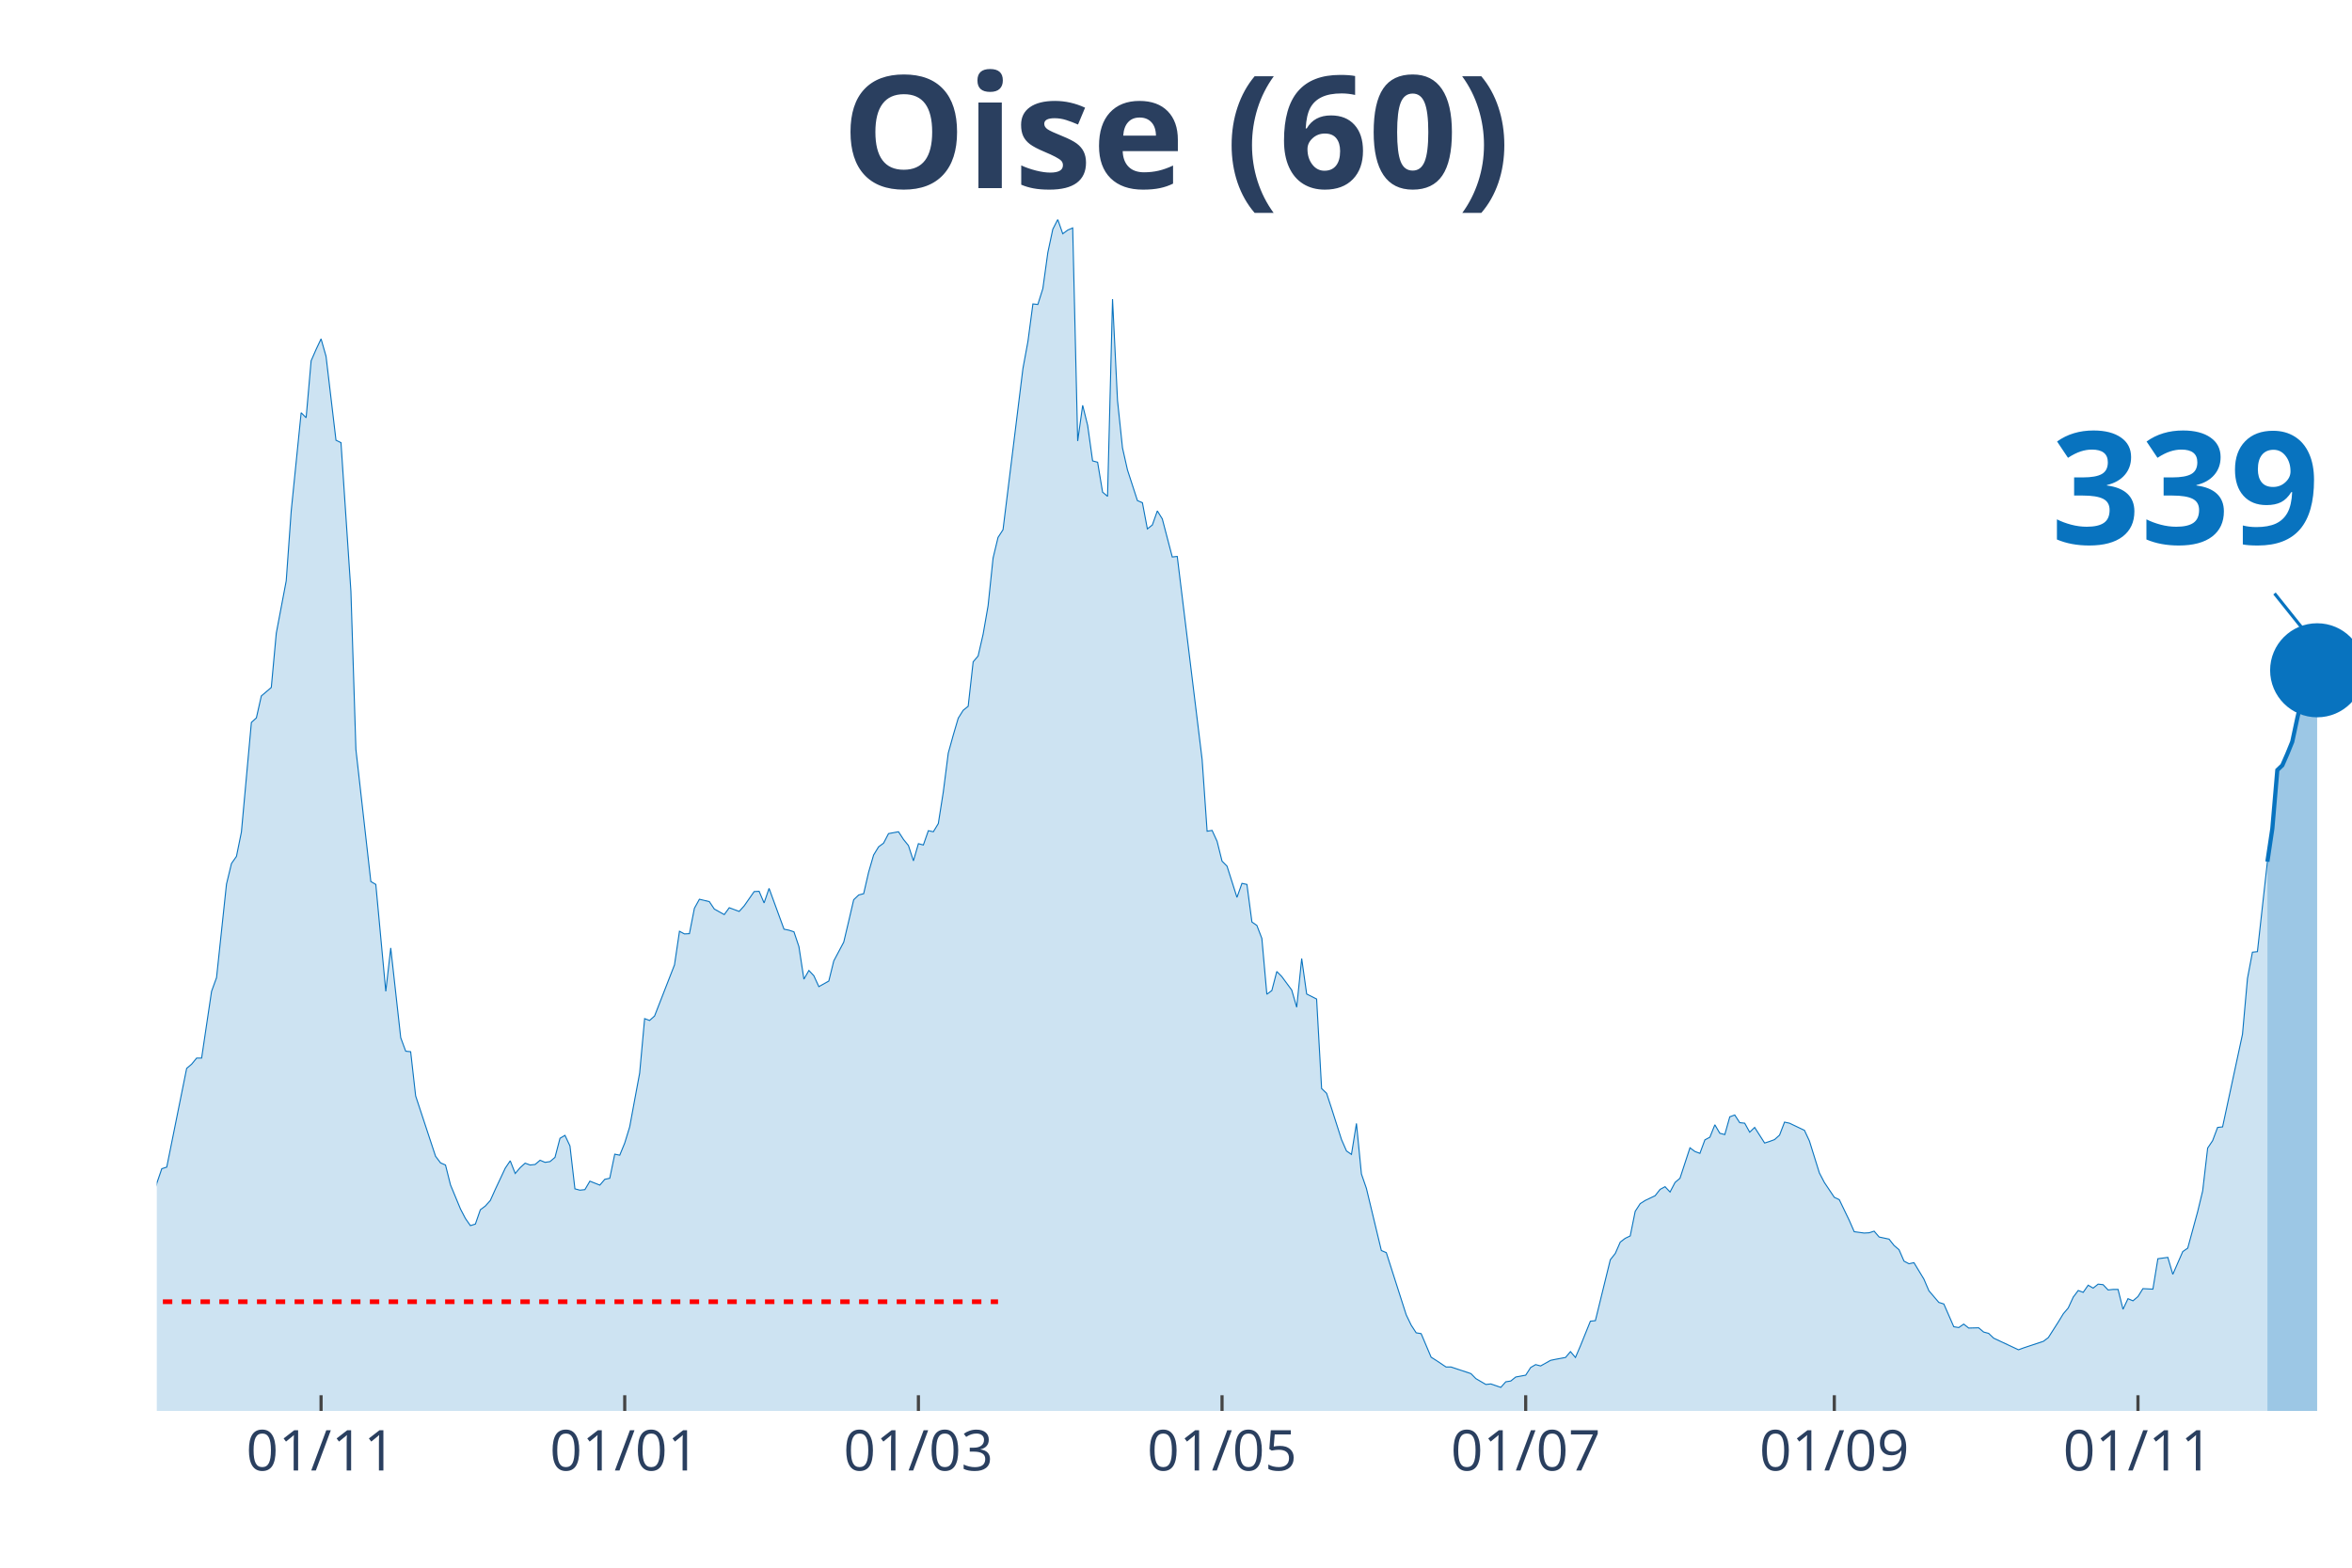
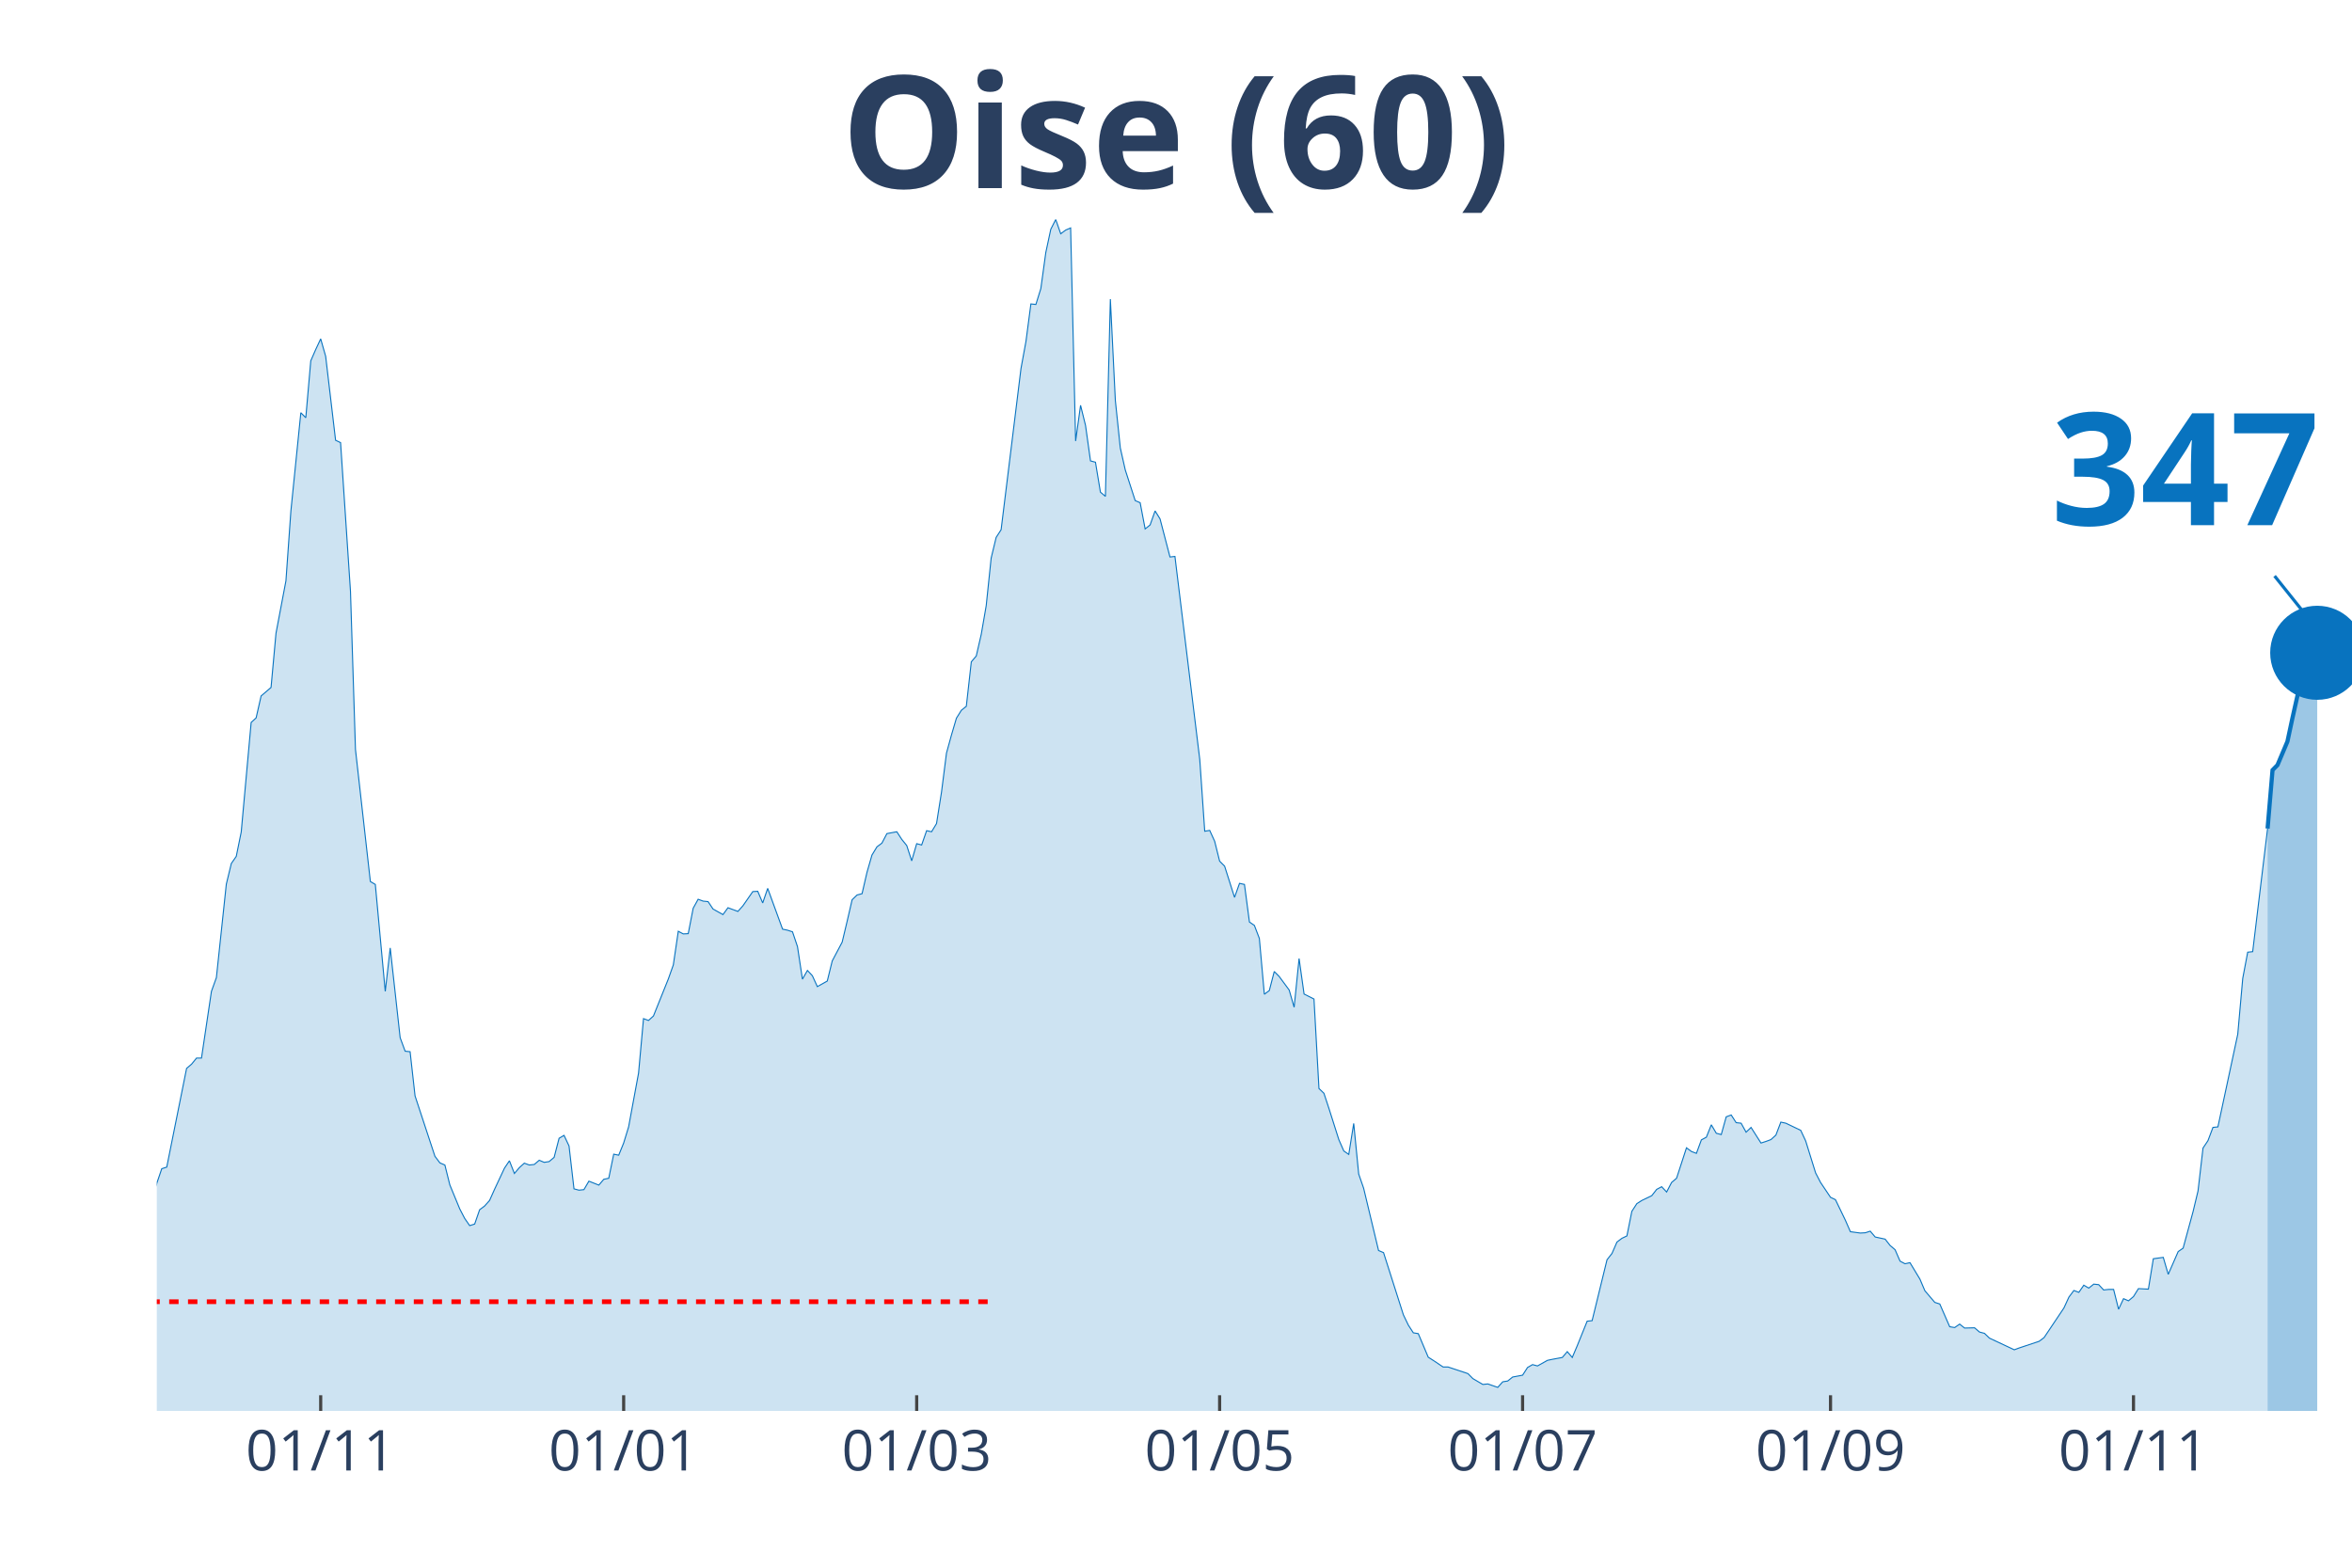
<svg xmlns="http://www.w3.org/2000/svg" class="main-svg" width="1125" height="750" style="" viewBox="0 0 750 500">
  <rect x="0" y="0" width="750" height="500" style="fill: rgb(0, 0, 0); fill-opacity: 0;" />
-   <defs id="defs-e27710">
+   <defs id="defs-01c438">
    <g class="clips">
-       <clipPath id="clipe27710xyplot" class="plotclip">
+       <clipPath id="clip01c438xyplot" class="plotclip">
        <rect width="700" height="380" />
      </clipPath>
-       <clipPath class="axesclip" id="clipe27710x">
+       <clipPath class="axesclip" id="clip01c438x">
        <rect x="50" y="0" width="700" height="500" />
      </clipPath>
-       <clipPath class="axesclip" id="clipe27710y">
+       <clipPath class="axesclip" id="clip01c438y">
        <rect x="0" y="70" width="750" height="380" />
      </clipPath>
-       <clipPath class="axesclip" id="clipe27710xy">
+       <clipPath class="axesclip" id="clip01c438xy">
        <rect x="50" y="70" width="700" height="380" />
      </clipPath>
    </g>
    <g class="gradients" />
  </defs>
  <g class="bglayer">
    <rect class="bg" x="50" y="70" width="700" height="380" style="fill: rgb(0, 0, 0); fill-opacity: 0; stroke-width: 0;" />
  </g>
  <g class="layer-below">
    <g class="imagelayer" />
    <g class="shapelayer" />
  </g>
  <g class="cartesianlayer">
    <g class="subplot xy">
      <g class="layer-subplot">
        <g class="shapelayer" />
        <g class="imagelayer" />
      </g>
      <g class="gridlayer">
        <g class="x">
-           <path class="xgrid crisp" transform="translate(102.38,0)" d="M0,70v380" style="stroke: rgb(255, 255, 255); stroke-opacity: 1; stroke-width: 1px;" />
-           <path class="xgrid crisp" transform="translate(199.21,0)" d="M0,70v380" style="stroke: rgb(255, 255, 255); stroke-opacity: 1; stroke-width: 1px;" />
-           <path class="xgrid crisp" transform="translate(292.86,0)" d="M0,70v380" style="stroke: rgb(255, 255, 255); stroke-opacity: 1; stroke-width: 1px;" />
-           <path class="xgrid crisp" transform="translate(389.68,0)" d="M0,70v380" style="stroke: rgb(255, 255, 255); stroke-opacity: 1; stroke-width: 1px;" />
-           <path class="xgrid crisp" transform="translate(486.51,0)" d="M0,70v380" style="stroke: rgb(255, 255, 255); stroke-opacity: 1; stroke-width: 1px;" />
-           <path class="xgrid crisp" transform="translate(584.92,0)" d="M0,70v380" style="stroke: rgb(255, 255, 255); stroke-opacity: 1; stroke-width: 1px;" />
-           <path class="xgrid crisp" transform="translate(681.75,0)" d="M0,70v380" style="stroke: rgb(255, 255, 255); stroke-opacity: 1; stroke-width: 1px;" />
+           <path class="xgrid crisp" transform="translate(102.26,0)" d="M0,70v380" style="stroke: rgb(255, 255, 255); stroke-opacity: 1; stroke-width: 1px;" />
+           <path class="xgrid crisp" transform="translate(198.87,0)" d="M0,70v380" style="stroke: rgb(255, 255, 255); stroke-opacity: 1; stroke-width: 1px;" />
+           <path class="xgrid crisp" transform="translate(292.31,0)" d="M0,70v380" style="stroke: rgb(255, 255, 255); stroke-opacity: 1; stroke-width: 1px;" />
+           <path class="xgrid crisp" transform="translate(388.91,0)" d="M0,70v380" style="stroke: rgb(255, 255, 255); stroke-opacity: 1; stroke-width: 1px;" />
+           <path class="xgrid crisp" transform="translate(485.52,0)" d="M0,70v380" style="stroke: rgb(255, 255, 255); stroke-opacity: 1; stroke-width: 1px;" />
+           <path class="xgrid crisp" transform="translate(583.71,0)" d="M0,70v380" style="stroke: rgb(255, 255, 255); stroke-opacity: 1; stroke-width: 1px;" />
+           <path class="xgrid crisp" transform="translate(680.32,0)" d="M0,70v380" style="stroke: rgb(255, 255, 255); stroke-opacity: 1; stroke-width: 1px;" />
        </g>
        <g class="y" />
      </g>
      <g class="zerolinelayer" />
      <path class="xlines-below" />
      <path class="ylines-below" />
      <g class="overlines-below" />
      <g class="xaxislayer-below" />
      <g class="yaxislayer-below" />
      <g class="overaxes-below" />
-       <g class="plot" transform="translate(50, 70)" clip-path="url('#clipe27710xyplot')">
+       <g class="plot" transform="translate(50, 70)" clip-path="url('#clip01c438xyplot')">
        <g class="scatterlayer mlayer">
-           <g class="trace scatter tracec40690" style="stroke-miterlimit: 2;">
+           <g class="trace scatter traced82836" style="stroke-miterlimit: 2;">
            <g class="fills">
              <g>
-                 <path class="js-fill" d="M673.02,380L-215.87,380L-215.87,373.08L-212.7,373.58L-211.11,374.77L-173.02,379.16L-171.43,379.07L-160.32,378.23L-158.73,377.89L-147.62,378.23L-146.03,378.65L-128.57,376.79L-126.98,376.88L-103.17,375.86L-101.59,375.1L-98.41,374.85L-96.83,374.51L-87.3,371.98L-85.71,372.06L-69.84,370.04L-68.25,369.28L-65.08,366.75L-63.49,366.49L-57.14,362.19L-55.56,361.43L-50.79,359.57L-49.21,356.45L-44.44,349.61L-42.86,348.26L-41.27,348.42L-39.68,344.63L-33.33,338.55L-31.75,336.01L-26.98,334.75L-25.4,332.38L-22.22,328.33L-20.63,329.43L-19.05,329.85L-17.46,325.46L-15.87,320.99L-14.29,307.31L-12.7,310.01L-11.11,310.52L-7.94,309.93L-6.35,311.11L-4.76,311.87L-3.17,323.01L-1.59,317.95L0,307.39L1.59,302.75L3.17,302.24L9.52,270.75L11.11,269.4L12.7,267.46L14.29,267.46L17.46,246.19L19.05,241.8L22.22,211.99L23.81,205.41L25.4,203.13L26.98,195.36L30.16,160.41L31.75,158.97L33.33,151.97L34.92,150.62L36.51,149.26L38.1,131.96L41.27,115.24L42.86,92.95L46.03,61.63L47.62,63.23L49.21,45.08L50.79,41.45L52.38,38.08L53.97,43.65L57.14,70.41L58.73,71.17L61.9,118.62L63.49,169.02L68.25,211.15L69.84,212.08L73.02,246.19L74.6,232.34L77.78,260.96L79.37,265.27L80.95,265.43L82.54,279.53L88.89,298.78L90.48,300.89L92.06,301.57L93.65,307.9L96.83,315.58L98.41,318.62L100,320.9L101.59,320.4L103.17,315.84L104.76,314.65L106.35,312.88L107.94,309.34L111.11,302.58L112.7,300.22L114.29,304.27L115.87,302.41L117.46,300.98L119.05,301.57L120.63,301.4L122.22,300.05L123.81,300.72L125.4,300.47L126.98,299.12L128.57,293.04L130.16,292.11L131.75,295.49L133.33,309.17L134.92,309.59L136.51,309.42L138.1,306.72L141.27,307.98L142.86,306.13L144.44,305.79L146.03,298.11L147.62,298.44L149.21,294.56L150.79,289.41L152.38,280.8L153.97,272.27L155.56,254.88L157.14,255.47L158.73,254.04L165.08,237.74L166.67,227.02L168.25,227.86L169.84,227.78L171.43,219.68L173.02,216.81L176.19,217.56L177.78,219.93L180.95,221.7L182.54,219.51L185.71,220.69L187.3,218.92L190.48,214.36L192.06,214.27L193.65,217.99L195.24,213.34L200,226.35L201.59,226.68L203.17,227.19L204.76,231.92L206.35,242.3L207.94,239.52L209.52,241.2L211.11,244.67L214.29,242.89L215.87,236.48L219.05,230.48L220.63,223.81L222.22,216.97L223.81,215.45L225.4,215.03L226.98,208.19L228.57,202.71L230.16,200.09L231.75,198.91L233.33,195.87L236.51,195.28L238.1,197.72L239.68,199.67L241.27,204.56L242.86,199.08L244.44,199.5L246.03,194.94L247.62,195.28L249.21,192.66L250.79,182.61L252.38,170.2L253.97,164.46L255.56,159.06L257.14,156.53L258.73,155.26L260.32,141.08L261.9,139.22L263.49,132.3L265.08,123.18L266.67,107.98L268.25,101.4L269.84,98.95L276.19,47.53L277.78,38.92L279.37,26.93L280.95,27.1L282.54,22.04L284.13,10.55L285.71,3.12L287.3,0L288.89,4.56L290.48,3.38L292.06,2.7L293.65,70.66L295.24,59.27L296.83,65.68L298.41,77L300,77.42L301.59,86.96L303.17,88.31L304.76,25.41L306.35,57.75L307.94,72.86L309.52,79.87L312.7,89.66L314.29,90.34L315.87,98.69L317.46,97.43L319.05,92.95L320.63,95.49L323.81,107.64L325.4,107.47L333.33,172.23L334.92,195.11L336.51,194.85L338.1,198.32L339.68,204.65L341.27,206.25L344.44,216.21L346.03,211.74L347.62,212.08L349.21,224.07L350.79,225.16L352.38,229.3L353.97,247.11L355.56,245.93L357.14,239.85L358.73,241.46L361.9,245.76L363.49,251.25L365.08,235.72L366.67,247.03L369.84,248.63L371.43,277.17L373.02,278.69L374.6,283.5L377.78,293.46L379.37,297.09L380.95,298.19L382.54,288.31L384.13,304.44L385.71,309L390.48,328.84L392.06,329.51L398.41,349.35L400,352.65L401.59,355.09L403.17,355.35L406.35,362.86L407.94,363.87L411.11,365.99L412.7,365.99L419.05,368.1L420.63,369.7L423.81,371.56L425.4,371.39L428.57,372.49L430.16,370.71L431.75,370.46L433.33,369.19L436.51,368.6L438.1,366.15L439.68,365.23L441.27,365.65L444.44,363.87L446.03,363.54L449.21,362.95L450.79,361.09L452.38,362.95L453.97,359.23L457.14,351.38L458.73,351.21L463.49,331.79L465.08,329.77L466.67,326.14L468.25,324.95L469.84,324.19L471.43,316.34L473.02,313.89L474.6,312.88L477.78,311.36L479.37,309.34L480.95,308.49L482.54,310.18L484.13,307.14L485.71,305.79L488.89,296.08L490.48,297.26L492.06,297.85L493.65,293.55L495.24,292.7L496.83,288.74L498.41,291.44L500,291.86L501.59,286.2L503.17,285.61L504.76,288.06L506.35,288.23L507.94,291.1L509.52,289.58L512.7,294.56L514.29,294.05L515.87,293.46L517.46,292.03L519.05,287.89L520.63,288.23L525.4,290.51L526.98,293.89L530.16,304.1L531.75,307.14L534.92,311.87L536.51,312.63L539.68,319.21L541.27,322.84L544.44,323.27L546.03,323.18L547.62,322.67L549.21,324.53L552.38,325.21L553.97,327.23L555.56,328.58L557.14,332.22L558.73,333.06L560.32,332.72L563.49,337.96L565.08,341.67L568.25,345.39L569.84,345.89L573.02,353.15L574.6,353.41L576.19,352.31L577.78,353.57L580.95,353.49L582.54,354.84L584.13,355.26L585.71,356.78L593.65,360.5L595.24,359.91L601.59,357.8L603.17,356.61L606.35,351.63L607.94,349.02L609.52,347.16L611.11,343.7L612.7,341.59L614.29,342.18L615.87,339.9L617.46,340.83L619.05,339.56L620.63,339.73L622.22,341.42L623.81,341.25L625.4,341.25L626.98,347.58L628.57,344.2L630.16,344.88L631.75,343.53L633.33,341L636.51,341.16L638.1,331.46L641.27,331.03L642.86,336.44L646.03,329.18L647.62,328.08L650.79,316.43L652.38,309.84L653.97,296.17L655.56,293.8L657.14,289.58L658.73,289.41L665.08,259.86L666.67,242.05L668.25,233.69L669.84,233.52L673.02,204.82" style="fill: rgb(8, 115, 191); fill-opacity: 0.2; stroke-width: 0;" />
+                 <path class="js-fill" d="M673.08,380L-215.38,380L-215.38,373.08L-212.22,373.58L-210.63,374.77L-172.62,379.16L-171.04,379.07L-159.95,378.23L-158.37,377.89L-147.29,378.23L-145.7,378.65L-128.28,376.79L-126.7,376.88L-102.94,375.86L-101.36,375.1L-98.19,374.85L-96.61,374.51L-87.1,371.98L-85.52,372.06L-69.68,370.04L-68.1,369.28L-64.93,366.75L-63.35,366.49L-57.01,362.19L-55.43,361.43L-50.68,359.57L-49.1,356.45L-44.34,349.61L-42.76,348.26L-41.18,348.42L-39.59,344.63L-33.26,338.55L-31.67,336.01L-26.92,334.75L-25.34,332.38L-22.17,328.33L-20.59,329.43L-19,329.85L-17.42,325.46L-15.84,320.99L-14.25,307.31L-12.67,310.01L-11.09,310.52L-7.92,309.93L-6.33,311.11L-4.75,311.87L-3.17,323.01L-1.58,317.95L0,307.39L1.58,302.75L3.17,302.24L9.5,270.75L11.09,269.4L12.67,267.46L14.25,267.46L17.42,246.19L19,241.8L22.17,211.99L23.76,205.41L25.34,203.13L26.92,195.36L30.09,160.41L31.67,158.97L33.26,151.97L34.84,150.62L36.43,149.26L38.01,131.96L41.18,115.24L42.76,92.95L45.93,61.63L47.51,63.23L49.1,45.08L50.68,41.45L52.26,38.08L53.85,43.65L57.01,70.41L58.6,71.17L61.76,118.62L63.35,169.02L68.1,211.15L69.68,212.08L72.85,246.19L74.43,232.34L77.6,260.96L79.19,265.27L80.77,265.43L82.35,279.53L88.69,298.78L90.27,300.89L91.86,301.57L93.44,307.9L96.61,315.58L98.19,318.62L99.77,320.9L101.36,320.4L102.94,315.84L104.52,314.65L106.11,312.88L107.69,309.34L110.86,302.58L112.44,300.22L114.03,304.27L115.61,302.41L117.19,300.98L118.78,301.57L120.36,301.4L121.95,300.05L123.53,300.72L125.11,300.47L126.7,299.12L128.28,293.04L129.86,292.11L131.45,295.49L133.03,309.17L134.62,309.59L136.2,309.42L137.78,306.72L140.95,307.98L142.53,306.13L144.12,305.79L145.7,298.11L147.29,298.44L148.87,294.56L150.45,289.41L152.04,280.8L153.62,272.27L155.2,254.88L156.79,255.47L158.37,254.04L163.12,242.22L164.71,237.74L166.29,227.02L167.87,227.86L169.46,227.78L171.04,219.68L172.62,216.81L174.21,217.4L175.79,217.56L177.38,219.93L180.54,221.7L182.13,219.51L185.29,220.69L186.88,218.92L190.05,214.36L191.63,214.27L193.21,217.99L194.8,213.34L199.55,226.35L201.13,226.68L202.71,227.19L204.3,231.92L205.88,242.3L207.47,239.52L209.05,241.2L210.63,244.67L213.8,242.89L215.38,236.48L218.55,230.48L220.14,223.81L221.72,216.97L223.3,215.45L224.89,215.03L226.47,208.19L228.05,202.71L229.64,200.09L231.22,198.91L232.81,195.87L235.97,195.28L237.56,197.72L239.14,199.67L240.72,204.56L242.31,199.08L243.89,199.5L245.48,194.94L247.06,195.28L248.64,192.66L250.23,182.61L251.81,170.2L253.39,164.46L254.98,159.06L256.56,156.53L258.14,155.26L259.73,141.08L261.31,139.22L262.9,132.3L264.48,123.18L266.06,107.98L267.65,101.4L269.23,98.95L275.57,47.53L277.15,38.92L278.73,26.93L280.32,27.1L281.9,22.04L283.48,10.55L285.07,3.12L286.65,0L288.24,4.56L289.82,3.38L291.4,2.7L292.99,70.66L294.57,59.27L296.15,65.68L297.74,77L299.32,77.42L300.9,86.96L302.49,88.31L304.07,25.41L305.66,57.75L307.24,72.86L308.82,79.87L311.99,89.66L313.57,90.34L315.16,98.69L316.74,97.43L318.33,92.95L319.91,95.49L323.08,107.64L324.66,107.47L332.58,172.23L334.16,195.11L335.75,194.85L337.33,198.32L338.91,204.65L340.5,206.25L343.67,216.21L345.25,211.74L346.83,212.08L348.42,224.07L350,225.16L351.58,229.3L353.17,247.11L354.75,245.93L356.33,239.85L357.92,241.46L361.09,245.76L362.67,251.25L364.25,235.72L365.84,247.03L369,248.63L370.59,277.17L372.17,278.69L373.76,283.5L376.92,293.46L378.51,297.09L380.09,298.19L381.67,288.31L383.26,304.44L384.84,309L389.59,328.84L391.18,329.51L397.51,349.35L399.1,352.65L400.68,355.09L402.26,355.35L405.43,362.86L407.01,363.87L410.18,365.99L411.76,365.99L418.1,368.1L419.68,369.7L422.85,371.56L424.43,371.39L427.6,372.49L429.19,370.71L430.77,370.46L432.35,369.19L435.52,368.6L437.1,366.15L438.69,365.23L440.27,365.65L443.44,363.87L445.02,363.54L448.19,362.95L449.77,361.09L451.36,362.95L452.94,359.23L456.11,351.38L457.69,351.21L462.44,331.79L464.03,329.77L465.61,326.14L467.19,324.95L468.78,324.19L470.36,316.34L471.95,313.89L473.53,312.88L476.7,311.36L478.28,309.34L479.86,308.49L481.45,310.18L483.03,307.14L484.62,305.79L487.78,296.08L489.37,297.26L490.95,297.85L492.53,293.55L494.12,292.7L495.7,288.74L497.29,291.44L498.87,291.86L500.45,286.2L502.04,285.61L503.62,288.06L505.2,288.23L506.79,291.1L508.37,289.58L511.54,294.56L513.12,294.05L514.71,293.46L516.29,292.03L517.87,287.89L519.46,288.23L524.21,290.51L525.79,293.89L528.96,304.1L530.54,307.14L533.71,311.87L535.29,312.63L538.46,319.21L540.05,322.84L543.21,323.27L544.8,323.18L546.38,322.67L547.96,324.53L551.13,325.21L552.71,327.23L554.3,328.58L555.88,332.22L557.47,333.06L559.05,332.72L562.22,337.96L563.8,341.67L566.97,345.39L568.55,345.89L571.72,353.15L573.3,353.41L574.89,352.31L576.47,353.57L579.64,353.49L581.22,354.84L582.81,355.26L584.39,356.78L592.31,360.5L593.89,359.91L600.23,357.8L601.81,356.61L608.14,347.16L609.73,343.7L611.31,341.59L612.9,342.18L614.48,339.9L616.06,340.83L617.65,339.56L619.23,339.73L620.81,341.42L622.4,341.25L623.98,341.25L625.57,347.58L627.15,344.2L628.73,344.88L630.32,343.53L631.9,341L635.07,341.16L636.65,331.46L639.82,331.03L641.4,336.44L644.57,329.18L646.15,328.08L649.32,316.43L650.9,309.84L652.49,296.17L654.07,293.8L655.66,289.58L657.24,289.41L663.57,259.86L665.16,242.05L666.74,233.69L668.33,233.52L673.08,194.26" style="fill: rgb(8, 115, 191); fill-opacity: 0.2; stroke-width: 0;" />
              </g>
            </g>
            <g class="errorbars" />
            <g class="lines">
-               <path class="js-line" d="M-215.87,373.08L-212.7,373.58L-211.11,374.77L-173.02,379.16L-171.43,379.07L-160.32,378.23L-158.73,377.89L-147.62,378.23L-146.03,378.65L-128.57,376.79L-126.98,376.88L-103.17,375.86L-101.59,375.1L-98.41,374.85L-96.83,374.51L-87.3,371.98L-85.71,372.06L-69.84,370.04L-68.25,369.28L-65.08,366.75L-63.49,366.49L-57.14,362.19L-55.56,361.43L-50.79,359.57L-49.21,356.45L-44.44,349.61L-42.86,348.26L-41.27,348.42L-39.68,344.63L-33.33,338.55L-31.75,336.01L-26.98,334.75L-25.4,332.38L-22.22,328.33L-20.63,329.43L-19.05,329.85L-17.46,325.46L-15.87,320.99L-14.29,307.31L-12.7,310.01L-11.11,310.52L-7.94,309.93L-6.35,311.11L-4.76,311.87L-3.17,323.01L-1.59,317.95L0,307.39L1.59,302.75L3.17,302.24L9.52,270.75L11.11,269.4L12.7,267.46L14.29,267.46L17.46,246.19L19.05,241.8L22.22,211.99L23.81,205.41L25.4,203.13L26.98,195.36L30.16,160.41L31.75,158.97L33.33,151.97L34.92,150.62L36.51,149.26L38.1,131.96L41.27,115.24L42.86,92.95L46.03,61.63L47.62,63.23L49.21,45.08L50.79,41.45L52.38,38.08L53.97,43.65L57.14,70.41L58.73,71.17L61.9,118.62L63.49,169.02L68.25,211.15L69.84,212.08L73.02,246.19L74.6,232.34L77.78,260.96L79.37,265.27L80.95,265.43L82.54,279.53L88.89,298.78L90.48,300.89L92.06,301.57L93.65,307.9L96.83,315.58L98.41,318.62L100,320.9L101.59,320.4L103.17,315.84L104.76,314.65L106.35,312.88L107.94,309.34L111.11,302.58L112.7,300.22L114.29,304.27L115.87,302.41L117.46,300.98L119.05,301.57L120.63,301.4L122.22,300.05L123.81,300.72L125.4,300.47L126.98,299.12L128.57,293.04L130.16,292.11L131.75,295.49L133.33,309.17L134.92,309.59L136.51,309.42L138.1,306.72L141.27,307.98L142.86,306.13L144.44,305.79L146.03,298.11L147.62,298.44L149.21,294.56L150.79,289.41L152.38,280.8L153.97,272.27L155.56,254.88L157.14,255.47L158.73,254.04L165.08,237.74L166.67,227.02L168.25,227.86L169.84,227.78L171.43,219.68L173.02,216.81L176.19,217.56L177.78,219.93L180.95,221.7L182.54,219.51L185.71,220.69L187.3,218.92L190.48,214.36L192.06,214.27L193.65,217.99L195.24,213.34L200,226.35L201.59,226.68L203.17,227.19L204.76,231.92L206.35,242.3L207.94,239.52L209.52,241.2L211.11,244.67L214.29,242.89L215.87,236.48L219.05,230.48L220.63,223.81L222.22,216.97L223.81,215.45L225.4,215.03L226.98,208.19L228.57,202.71L230.16,200.09L231.75,198.91L233.33,195.87L236.51,195.28L238.1,197.72L239.68,199.67L241.27,204.56L242.86,199.08L244.44,199.5L246.03,194.94L247.62,195.28L249.21,192.66L250.79,182.61L252.38,170.2L253.97,164.46L255.56,159.06L257.14,156.53L258.73,155.26L260.32,141.08L261.9,139.22L263.49,132.3L265.08,123.18L266.67,107.98L268.25,101.4L269.84,98.95L276.19,47.53L277.78,38.92L279.37,26.93L280.95,27.1L282.54,22.04L284.13,10.55L285.71,3.12L287.3,0L288.89,4.56L290.48,3.38L292.06,2.7L293.65,70.66L295.24,59.27L296.83,65.68L298.41,77L300,77.42L301.59,86.96L303.17,88.31L304.76,25.41L306.35,57.75L307.94,72.86L309.52,79.87L312.7,89.66L314.29,90.34L315.87,98.69L317.46,97.43L319.05,92.95L320.63,95.49L323.81,107.64L325.4,107.47L333.33,172.23L334.92,195.11L336.51,194.85L338.1,198.32L339.68,204.65L341.27,206.25L344.44,216.21L346.03,211.74L347.62,212.08L349.21,224.07L350.79,225.16L352.38,229.3L353.97,247.11L355.56,245.93L357.14,239.85L358.73,241.46L361.9,245.76L363.49,251.25L365.08,235.72L366.67,247.03L369.84,248.63L371.43,277.17L373.02,278.69L374.6,283.5L377.78,293.46L379.37,297.09L380.95,298.19L382.54,288.31L384.13,304.44L385.71,309L390.48,328.84L392.06,329.51L398.41,349.35L400,352.65L401.59,355.09L403.17,355.35L406.35,362.86L407.94,363.87L411.11,365.99L412.7,365.99L419.05,368.1L420.63,369.7L423.81,371.56L425.4,371.39L428.57,372.49L430.16,370.71L431.75,370.46L433.33,369.19L436.51,368.6L438.1,366.15L439.68,365.23L441.27,365.65L444.44,363.87L446.03,363.54L449.21,362.95L450.79,361.09L452.38,362.95L453.97,359.23L457.14,351.38L458.73,351.21L463.49,331.79L465.08,329.77L466.67,326.14L468.25,324.95L469.84,324.19L471.43,316.34L473.02,313.89L474.6,312.88L477.78,311.36L479.37,309.34L480.95,308.49L482.54,310.18L484.13,307.14L485.71,305.79L488.89,296.08L490.48,297.26L492.06,297.85L493.65,293.55L495.24,292.7L496.83,288.74L498.41,291.44L500,291.86L501.59,286.2L503.17,285.61L504.76,288.06L506.35,288.23L507.94,291.1L509.52,289.58L512.7,294.56L514.29,294.05L515.87,293.46L517.46,292.03L519.05,287.89L520.63,288.23L525.4,290.51L526.98,293.89L530.16,304.1L531.75,307.14L534.92,311.87L536.51,312.63L539.68,319.21L541.27,322.84L544.44,323.27L546.03,323.18L547.62,322.67L549.21,324.53L552.38,325.21L553.97,327.23L555.56,328.58L557.14,332.22L558.73,333.06L560.32,332.72L563.49,337.96L565.08,341.67L568.25,345.39L569.84,345.89L573.02,353.15L574.6,353.41L576.19,352.31L577.78,353.57L580.95,353.49L582.54,354.84L584.13,355.26L585.71,356.78L593.65,360.5L595.24,359.91L601.59,357.8L603.17,356.61L606.35,351.63L607.94,349.02L609.52,347.16L611.11,343.7L612.7,341.59L614.29,342.18L615.87,339.9L617.46,340.83L619.05,339.56L620.63,339.73L622.22,341.42L623.81,341.25L625.4,341.25L626.98,347.58L628.57,344.2L630.16,344.88L631.75,343.53L633.33,341L636.51,341.16L638.1,331.46L641.27,331.03L642.86,336.44L646.03,329.18L647.62,328.08L650.79,316.43L652.38,309.84L653.97,296.17L655.56,293.8L657.14,289.58L658.73,289.41L665.08,259.86L666.67,242.05L668.25,233.69L669.84,233.52L673.02,204.82" style="vector-effect: non-scaling-stroke; fill: none; stroke: rgb(8, 115, 191); stroke-opacity: 1; stroke-width: 0.5px; opacity: 1;" />
+               <path class="js-line" d="M-215.38,373.08L-212.22,373.58L-210.63,374.77L-172.62,379.16L-171.04,379.07L-159.95,378.23L-158.37,377.89L-147.29,378.23L-145.7,378.65L-128.28,376.79L-126.7,376.88L-102.94,375.86L-101.36,375.1L-98.19,374.85L-96.61,374.51L-87.1,371.98L-85.52,372.06L-69.68,370.04L-68.1,369.28L-64.93,366.75L-63.35,366.49L-57.01,362.19L-55.43,361.43L-50.68,359.57L-49.1,356.45L-44.34,349.61L-42.76,348.26L-41.18,348.42L-39.59,344.63L-33.26,338.55L-31.67,336.01L-26.92,334.75L-25.34,332.38L-22.17,328.33L-20.59,329.43L-19,329.85L-17.42,325.46L-15.84,320.99L-14.25,307.31L-12.67,310.01L-11.09,310.52L-7.92,309.93L-6.33,311.11L-4.75,311.87L-3.17,323.01L-1.58,317.95L0,307.39L1.58,302.75L3.17,302.24L9.5,270.75L11.09,269.4L12.67,267.46L14.25,267.46L17.42,246.19L19,241.8L22.17,211.99L23.76,205.41L25.34,203.13L26.92,195.36L30.09,160.41L31.67,158.97L33.26,151.97L34.84,150.62L36.43,149.26L38.01,131.96L41.18,115.24L42.76,92.95L45.93,61.63L47.51,63.23L49.1,45.08L50.68,41.45L52.26,38.08L53.85,43.65L57.01,70.41L58.6,71.17L61.76,118.62L63.35,169.02L68.1,211.15L69.68,212.08L72.85,246.19L74.43,232.34L77.6,260.96L79.19,265.27L80.77,265.43L82.35,279.53L88.69,298.78L90.27,300.89L91.86,301.57L93.44,307.9L96.61,315.58L98.19,318.62L99.77,320.9L101.36,320.4L102.94,315.84L104.52,314.65L106.11,312.88L107.69,309.34L110.86,302.58L112.44,300.22L114.03,304.27L115.61,302.41L117.19,300.98L118.78,301.57L120.36,301.4L121.95,300.05L123.53,300.72L125.11,300.47L126.7,299.12L128.28,293.04L129.86,292.11L131.45,295.49L133.03,309.17L134.62,309.59L136.2,309.42L137.78,306.72L140.95,307.98L142.53,306.13L144.12,305.79L145.7,298.11L147.29,298.44L148.87,294.56L150.45,289.41L152.04,280.8L153.62,272.27L155.2,254.88L156.79,255.47L158.37,254.04L163.12,242.22L164.71,237.74L166.29,227.02L167.87,227.86L169.46,227.78L171.04,219.68L172.62,216.81L174.21,217.4L175.79,217.56L177.38,219.93L180.54,221.7L182.13,219.51L185.29,220.69L186.88,218.92L190.05,214.36L191.63,214.27L193.21,217.99L194.8,213.34L199.55,226.35L201.13,226.68L202.71,227.19L204.3,231.92L205.88,242.3L207.47,239.52L209.05,241.2L210.63,244.67L213.8,242.89L215.38,236.48L218.55,230.48L220.14,223.81L221.72,216.97L223.3,215.45L224.89,215.03L226.47,208.19L228.05,202.71L229.64,200.09L231.22,198.91L232.81,195.87L235.97,195.28L237.56,197.72L239.14,199.67L240.72,204.56L242.31,199.08L243.89,199.5L245.48,194.94L247.06,195.28L248.64,192.66L250.23,182.61L251.81,170.2L253.39,164.46L254.98,159.06L256.56,156.53L258.14,155.26L259.73,141.08L261.31,139.22L262.9,132.3L264.48,123.18L266.06,107.98L267.65,101.4L269.23,98.95L275.57,47.53L277.15,38.92L278.73,26.93L280.32,27.1L281.9,22.04L283.48,10.55L285.07,3.12L286.65,0L288.24,4.56L289.82,3.38L291.4,2.7L292.99,70.66L294.57,59.27L296.15,65.68L297.74,77L299.32,77.42L300.9,86.96L302.49,88.31L304.07,25.41L305.66,57.75L307.24,72.86L308.82,79.87L311.99,89.66L313.57,90.34L315.16,98.69L316.74,97.43L318.33,92.95L319.91,95.49L323.08,107.64L324.66,107.47L332.58,172.23L334.16,195.11L335.75,194.85L337.33,198.32L338.91,204.65L340.5,206.25L343.67,216.21L345.25,211.74L346.83,212.08L348.42,224.07L350,225.16L351.58,229.3L353.17,247.11L354.75,245.93L356.33,239.85L357.92,241.46L361.09,245.76L362.67,251.25L364.25,235.72L365.84,247.03L369,248.63L370.59,277.17L372.17,278.69L373.76,283.5L376.92,293.46L378.51,297.09L380.09,298.19L381.67,288.31L383.26,304.44L384.84,309L389.59,328.84L391.18,329.51L397.51,349.35L399.1,352.65L400.68,355.09L402.26,355.35L405.43,362.86L407.01,363.87L410.18,365.99L411.76,365.99L418.1,368.1L419.68,369.7L422.85,371.56L424.43,371.39L427.6,372.49L429.19,370.71L430.77,370.46L432.35,369.19L435.52,368.6L437.1,366.15L438.69,365.23L440.27,365.65L443.44,363.87L445.02,363.54L448.19,362.95L449.77,361.09L451.36,362.95L452.94,359.23L456.11,351.38L457.69,351.21L462.44,331.79L464.03,329.77L465.61,326.14L467.19,324.95L468.78,324.19L470.36,316.34L471.95,313.89L473.53,312.88L476.7,311.36L478.28,309.34L479.86,308.49L481.45,310.18L483.03,307.14L484.62,305.79L487.78,296.08L489.37,297.26L490.95,297.85L492.53,293.55L494.12,292.7L495.7,288.74L497.29,291.44L498.87,291.86L500.45,286.2L502.04,285.61L503.62,288.06L505.2,288.23L506.79,291.1L508.37,289.58L511.54,294.56L513.12,294.05L514.71,293.46L516.29,292.03L517.87,287.89L519.46,288.23L524.21,290.51L525.79,293.89L528.96,304.1L530.54,307.14L533.71,311.87L535.29,312.63L538.46,319.21L540.05,322.84L543.21,323.27L544.8,323.18L546.38,322.67L547.96,324.53L551.13,325.21L552.71,327.23L554.3,328.58L555.88,332.22L557.47,333.06L559.05,332.72L562.22,337.96L563.8,341.67L566.97,345.39L568.55,345.89L571.72,353.15L573.3,353.41L574.89,352.31L576.47,353.57L579.64,353.49L581.22,354.84L582.81,355.26L584.39,356.78L592.31,360.5L593.89,359.91L600.23,357.8L601.81,356.61L608.14,347.16L609.73,343.7L611.31,341.59L612.9,342.18L614.48,339.9L616.06,340.83L617.65,339.56L619.23,339.73L620.81,341.42L622.4,341.25L623.98,341.25L625.57,347.58L627.15,344.2L628.73,344.88L630.32,343.53L631.9,341L635.07,341.16L636.65,331.46L639.82,331.03L641.4,336.44L644.57,329.18L646.15,328.08L649.32,316.43L650.9,309.84L652.49,296.17L654.07,293.8L655.66,289.58L657.24,289.41L663.57,259.86L665.16,242.05L666.74,233.69L668.33,233.52L673.08,194.26" style="vector-effect: non-scaling-stroke; fill: none; stroke: rgb(8, 115, 191); stroke-opacity: 1; stroke-width: 0.5px; opacity: 1;" />
            </g>
            <g class="points" />
            <g class="text" />
          </g>
-           <g class="trace scatter trace905b40" style="stroke-miterlimit: 2;">
+           <g class="trace scatter trace126709" style="stroke-miterlimit: 2;">
            <g class="fills">
              <g>
-                 <path class="js-fill" d="M688.89,380L673.02,380L673.02,204.82L674.6,194.26L676.19,175.61L677.78,174.09L679.37,170.46L680.95,166.57L682.54,159.14L685.71,145.55L687.3,150.87L688.89,143.78" style="fill: rgb(8, 115, 191); fill-opacity: 0.4; stroke-width: 0;" />
+                 <path class="js-fill" d="M688.91,380L673.08,380L673.08,194.26L674.66,175.61L676.24,174L679.41,166.49L681,159.06L684.16,144.96L685.75,149.69L688.91,138.2" style="fill: rgb(8, 115, 191); fill-opacity: 0.4; stroke-width: 0;" />
              </g>
            </g>
            <g class="errorbars" />
            <g class="lines">
-               <path class="js-line" d="M673.02,204.82L674.6,194.26L676.19,175.61L677.78,174.09L679.37,170.46L680.95,166.57L682.54,159.14L685.71,145.55L687.3,150.87L688.89,143.78" style="vector-effect: non-scaling-stroke; fill: none; stroke: rgb(8, 115, 191); stroke-opacity: 1; stroke-width: 2px; opacity: 1;" />
+               <path class="js-line" d="M673.08,194.26L674.66,175.61L676.24,174L679.41,166.49L681,159.06L684.16,144.96L685.75,149.69L688.91,138.2" style="vector-effect: non-scaling-stroke; fill: none; stroke: rgb(8, 115, 191); stroke-opacity: 1; stroke-width: 2px; opacity: 1;" />
            </g>
            <g class="points" />
            <g class="text" />
          </g>
-           <g class="trace scatter tracecfa31e" style="stroke-miterlimit: 2; opacity: 1;">
+           <g class="trace scatter trace4e8145" style="stroke-miterlimit: 2; opacity: 1;">
            <g class="fills" />
            <g class="errorbars" />
            <g class="lines" />
            <g class="points">
-               <path class="point" transform="translate(688.89,143.78)" d="M15,0A15,15 0 1,1 0,-15A15,15 0 0,1 15,0Z" style="opacity: 1; stroke-width: 0px; fill: rgb(8, 115, 191); fill-opacity: 1;" />
+               <path class="point" transform="translate(688.91,138.2)" d="M15,0A15,15 0 1,1 0,-15A15,15 0 0,1 15,0Z" style="opacity: 1; stroke-width: 0px; fill: rgb(8, 115, 191); fill-opacity: 1;" />
            </g>
            <g class="text" />
          </g>
        </g>
      </g>
      <g class="overplot" />
      <path class="xlines-above crisp" style="fill: none; stroke-width: 1px; stroke: rgb(0, 0, 0); stroke-opacity: 0;" d="" />
      <path class="ylines-above crisp" style="fill: none;" d="M0,0" />
      <g class="overlines-above" />
      <g class="xaxislayer-above">
-         <path class="xtick ticks crisp" d="M0,450v-5" transform="translate(102.38,0)" style="stroke: rgb(68, 68, 68); stroke-opacity: 1; stroke-width: 1px;" />
-         <path class="xtick ticks crisp" d="M0,450v-5" transform="translate(199.21,0)" style="stroke: rgb(68, 68, 68); stroke-opacity: 1; stroke-width: 1px;" />
-         <path class="xtick ticks crisp" d="M0,450v-5" transform="translate(292.86,0)" style="stroke: rgb(68, 68, 68); stroke-opacity: 1; stroke-width: 1px;" />
-         <path class="xtick ticks crisp" d="M0,450v-5" transform="translate(389.68,0)" style="stroke: rgb(68, 68, 68); stroke-opacity: 1; stroke-width: 1px;" />
-         <path class="xtick ticks crisp" d="M0,450v-5" transform="translate(486.51,0)" style="stroke: rgb(68, 68, 68); stroke-opacity: 1; stroke-width: 1px;" />
-         <path class="xtick ticks crisp" d="M0,450v-5" transform="translate(584.92,0)" style="stroke: rgb(68, 68, 68); stroke-opacity: 1; stroke-width: 1px;" />
-         <path class="xtick ticks crisp" d="M0,450v-5" transform="translate(681.75,0)" style="stroke: rgb(68, 68, 68); stroke-opacity: 1; stroke-width: 1px;" />
+         <path class="xtick ticks crisp" d="M0,450v-5" transform="translate(102.26,0)" style="stroke: rgb(68, 68, 68); stroke-opacity: 1; stroke-width: 1px;" />
+         <path class="xtick ticks crisp" d="M0,450v-5" transform="translate(198.87,0)" style="stroke: rgb(68, 68, 68); stroke-opacity: 1; stroke-width: 1px;" />
+         <path class="xtick ticks crisp" d="M0,450v-5" transform="translate(292.31,0)" style="stroke: rgb(68, 68, 68); stroke-opacity: 1; stroke-width: 1px;" />
+         <path class="xtick ticks crisp" d="M0,450v-5" transform="translate(388.91,0)" style="stroke: rgb(68, 68, 68); stroke-opacity: 1; stroke-width: 1px;" />
+         <path class="xtick ticks crisp" d="M0,450v-5" transform="translate(485.52,0)" style="stroke: rgb(68, 68, 68); stroke-opacity: 1; stroke-width: 1px;" />
+         <path class="xtick ticks crisp" d="M0,450v-5" transform="translate(583.71,0)" style="stroke: rgb(68, 68, 68); stroke-opacity: 1; stroke-width: 1px;" />
+         <path class="xtick ticks crisp" d="M0,450v-5" transform="translate(680.32,0)" style="stroke: rgb(68, 68, 68); stroke-opacity: 1; stroke-width: 1px;" />
        <g class="xtick">
-           <text text-anchor="middle" x="0" y="469" transform="translate(102.38,0)" style="font-family: 'Open Sans', verdana, arial, sans-serif; font-size: 18px; fill: rgb(42, 63, 95); fill-opacity: 1; white-space: pre;">01/11</text>
+           <text text-anchor="middle" x="0" y="469" transform="translate(102.26,0)" style="font-family: 'Open Sans', verdana, arial, sans-serif; font-size: 18px; fill: rgb(42, 63, 95); fill-opacity: 1; white-space: pre;">01/11</text>
        </g>
        <g class="xtick">
-           <text text-anchor="middle" x="0" y="469" transform="translate(199.21,0)" style="font-family: 'Open Sans', verdana, arial, sans-serif; font-size: 18px; fill: rgb(42, 63, 95); fill-opacity: 1; white-space: pre;">01/01</text>
+           <text text-anchor="middle" x="0" y="469" transform="translate(198.87,0)" style="font-family: 'Open Sans', verdana, arial, sans-serif; font-size: 18px; fill: rgb(42, 63, 95); fill-opacity: 1; white-space: pre;">01/01</text>
        </g>
        <g class="xtick">
-           <text text-anchor="middle" x="0" y="469" transform="translate(292.86,0)" style="font-family: 'Open Sans', verdana, arial, sans-serif; font-size: 18px; fill: rgb(42, 63, 95); fill-opacity: 1; white-space: pre;">01/03</text>
+           <text text-anchor="middle" x="0" y="469" transform="translate(292.31,0)" style="font-family: 'Open Sans', verdana, arial, sans-serif; font-size: 18px; fill: rgb(42, 63, 95); fill-opacity: 1; white-space: pre;">01/03</text>
        </g>
        <g class="xtick">
-           <text text-anchor="middle" x="0" y="469" transform="translate(389.68,0)" style="font-family: 'Open Sans', verdana, arial, sans-serif; font-size: 18px; fill: rgb(42, 63, 95); fill-opacity: 1; white-space: pre;">01/05</text>
+           <text text-anchor="middle" x="0" y="469" transform="translate(388.91,0)" style="font-family: 'Open Sans', verdana, arial, sans-serif; font-size: 18px; fill: rgb(42, 63, 95); fill-opacity: 1; white-space: pre;">01/05</text>
        </g>
        <g class="xtick">
-           <text text-anchor="middle" x="0" y="469" transform="translate(486.51,0)" style="font-family: 'Open Sans', verdana, arial, sans-serif; font-size: 18px; fill: rgb(42, 63, 95); fill-opacity: 1; white-space: pre;">01/07</text>
+           <text text-anchor="middle" x="0" y="469" transform="translate(485.52,0)" style="font-family: 'Open Sans', verdana, arial, sans-serif; font-size: 18px; fill: rgb(42, 63, 95); fill-opacity: 1; white-space: pre;">01/07</text>
        </g>
        <g class="xtick">
-           <text text-anchor="middle" x="0" y="469" transform="translate(584.92,0)" style="font-family: 'Open Sans', verdana, arial, sans-serif; font-size: 18px; fill: rgb(42, 63, 95); fill-opacity: 1; white-space: pre;">01/09</text>
+           <text text-anchor="middle" x="0" y="469" transform="translate(583.71,0)" style="font-family: 'Open Sans', verdana, arial, sans-serif; font-size: 18px; fill: rgb(42, 63, 95); fill-opacity: 1; white-space: pre;">01/09</text>
        </g>
        <g class="xtick">
-           <text text-anchor="middle" x="0" y="469" transform="translate(681.75,0)" style="font-family: 'Open Sans', verdana, arial, sans-serif; font-size: 18px; fill: rgb(42, 63, 95); fill-opacity: 1; white-space: pre;">01/11</text>
+           <text text-anchor="middle" x="0" y="469" transform="translate(680.32,0)" style="font-family: 'Open Sans', verdana, arial, sans-serif; font-size: 18px; fill: rgb(42, 63, 95); fill-opacity: 1; white-space: pre;">01/11</text>
        </g>
      </g>
      <g class="yaxislayer-above" />
      <g class="overaxes-above" />
    </g>
  </g>
  <g class="polarlayer" />
  <g class="ternarylayer" />
  <g class="geolayer" />
  <g class="funnelarealayer" />
  <g class="pielayer" />
  <g class="treemaplayer" />
  <g class="sunburstlayer" />
  <g class="glimages" />
-   <defs id="topdefs-e27710">
+   <defs id="topdefs-01c438">
    <g class="clips" />
  </defs>
  <g class="layer-above">
    <g class="imagelayer" />
    <g class="shapelayer">
-       <path data-index="0" fill-rule="evenodd" d="M-842.06,415.17L318.25,415.17" clip-path="url('#clipe27710xy')" style="opacity: 1; stroke: rgb(255, 0, 0); stroke-opacity: 1; fill: rgb(0, 0, 0); fill-opacity: 0; stroke-dasharray: 3px, 3px; stroke-width: 1.5px;" />
+       <path data-index="0" fill-rule="evenodd" d="M-840.05,415.17L317.65,415.17" clip-path="url('#clip01c438xy')" style="opacity: 1; stroke: rgb(255, 0, 0); stroke-opacity: 1; fill: rgb(0, 0, 0); fill-opacity: 0; stroke-dasharray: 3px, 3px; stroke-width: 1.5px;" />
    </g>
  </g>
  <g class="infolayer">
    <g class="g-gtitle">
      <text class="gtitle" x="375" y="25" text-anchor="middle" dy="0.7em" style="font-family: 'Open Sans', verdana, arial, sans-serif; font-size: 50px; fill: rgb(42, 63, 95); opacity: 1; font-weight: normal; white-space: pre;">
        <tspan style="font-weight:bold">Oise (60)</tspan>
      </text>
    </g>
    <g class="g-xtitle" />
    <g class="annotation" data-index="0" style="opacity: 1;">
-       <g class="annotation-text-g" transform="rotate(0,696.89,153.78)">
-         <g class="cursor-pointer" transform="translate(639, 118)">
+       <g class="annotation-text-g" transform="rotate(0,696.91,148.2)">
+         <g class="cursor-pointer" transform="translate(639, 112)">
          <rect class="bg" x="0.5" y="0.5" width="115" height="71" style="stroke-width: 1px; stroke: rgb(0, 0, 0); stroke-opacity: 0; fill: rgb(255, 255, 255); fill-opacity: 0.6;" />
          <text class="annotation-text" text-anchor="middle" x="57.812" y="55.5" style="font-family: 'Open Sans', verdana, arial, sans-serif; font-size: 50px; fill: rgb(8, 115, 191); fill-opacity: 1; white-space: pre;">
-             <tspan style="font-weight:bold">339 </tspan>
+             <tspan style="font-weight:bold">347 </tspan>
          </text>
        </g>
      </g>
      <g class="annotation-arrow-g" style="opacity: 1;">
-         <path d="M725.29,189.28L736.89,203.78" style="stroke-width: 1px; stroke: rgb(8, 115, 191); stroke-opacity: 1; stroke-dasharray: 0px, 0px, 18.569px, 18.569px;" />
+         <path d="M725.31,183.7L736.91,198.2" style="stroke-width: 1px; stroke: rgb(8, 115, 191); stroke-opacity: 1; stroke-dasharray: 0px, 0px, 18.569px, 18.569px;" />
      </g>
    </g>
  </g>
</svg>
